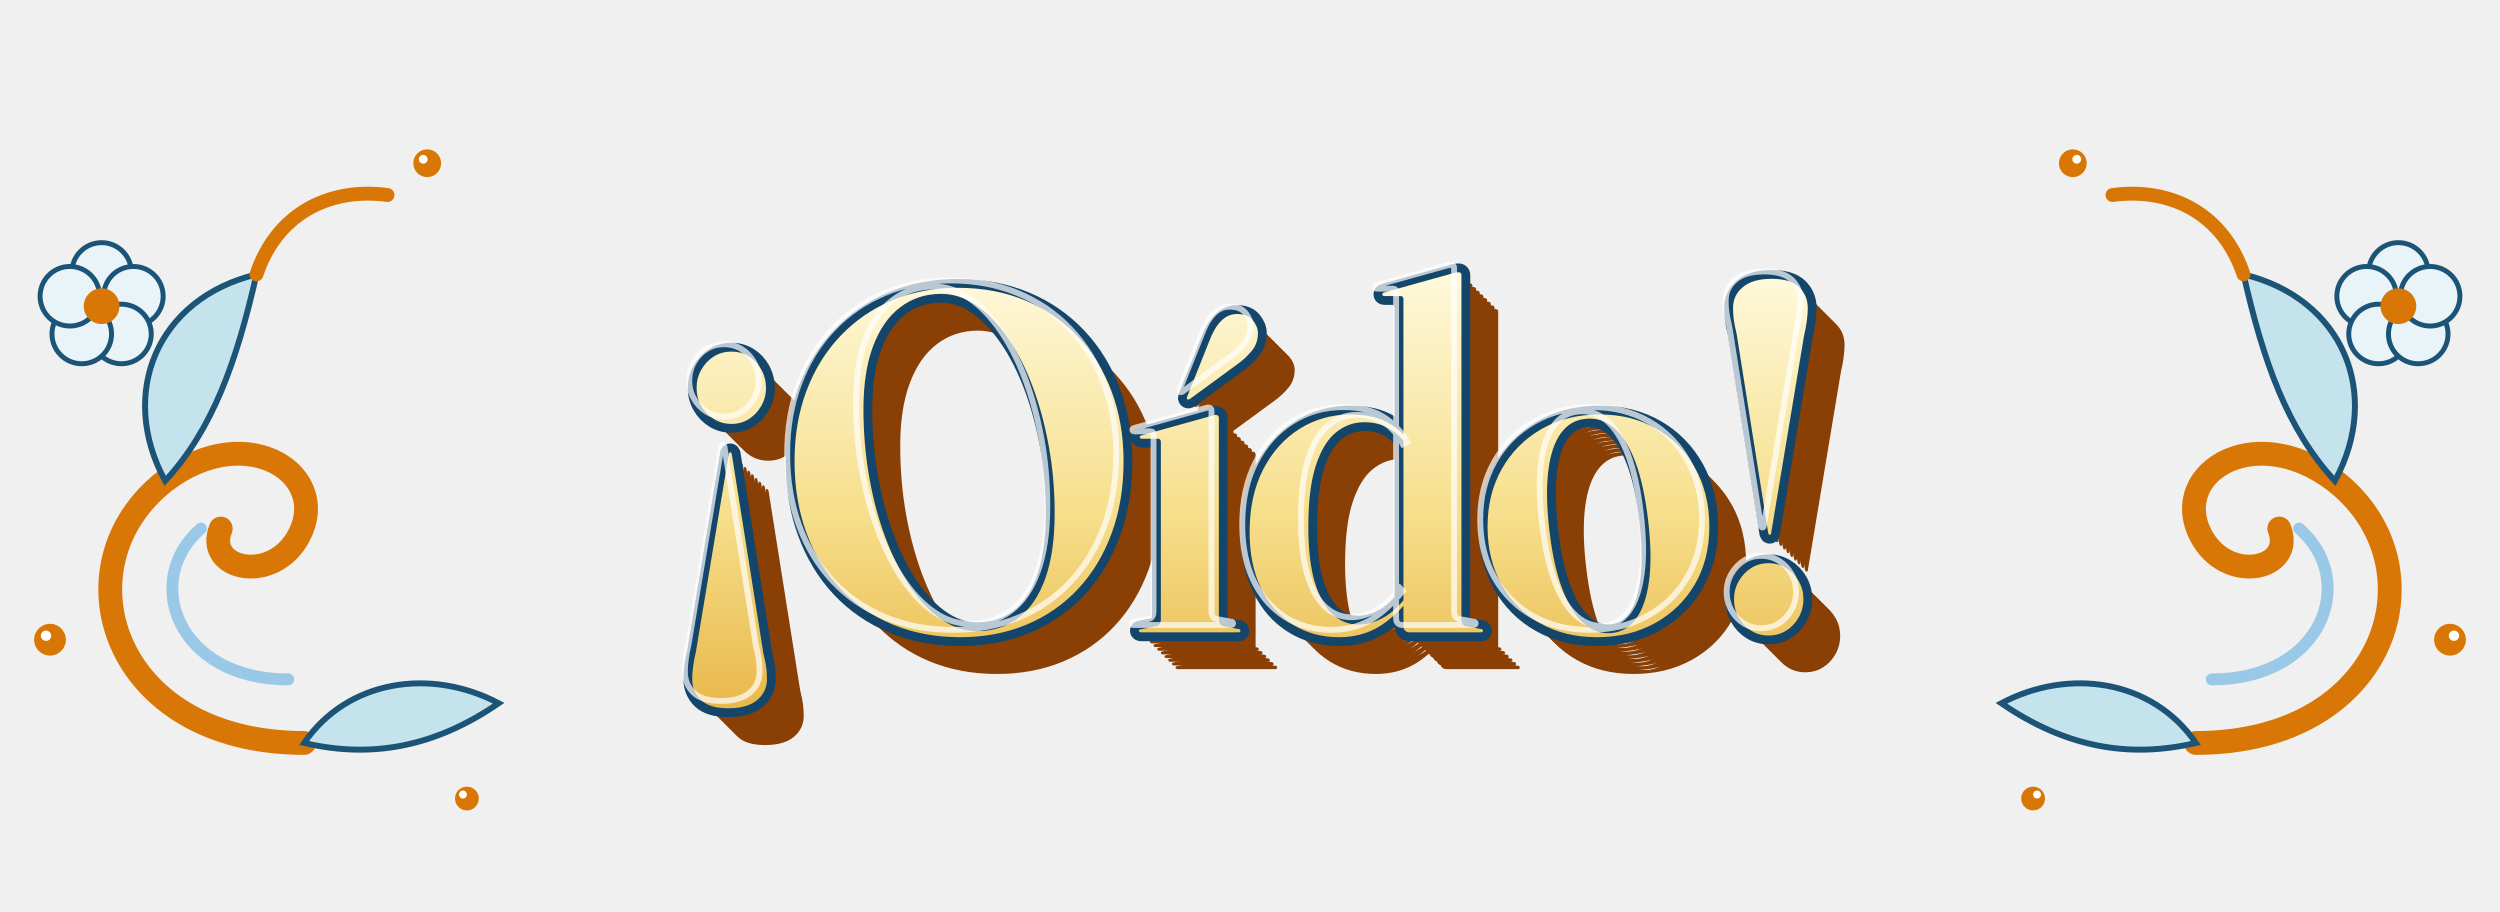
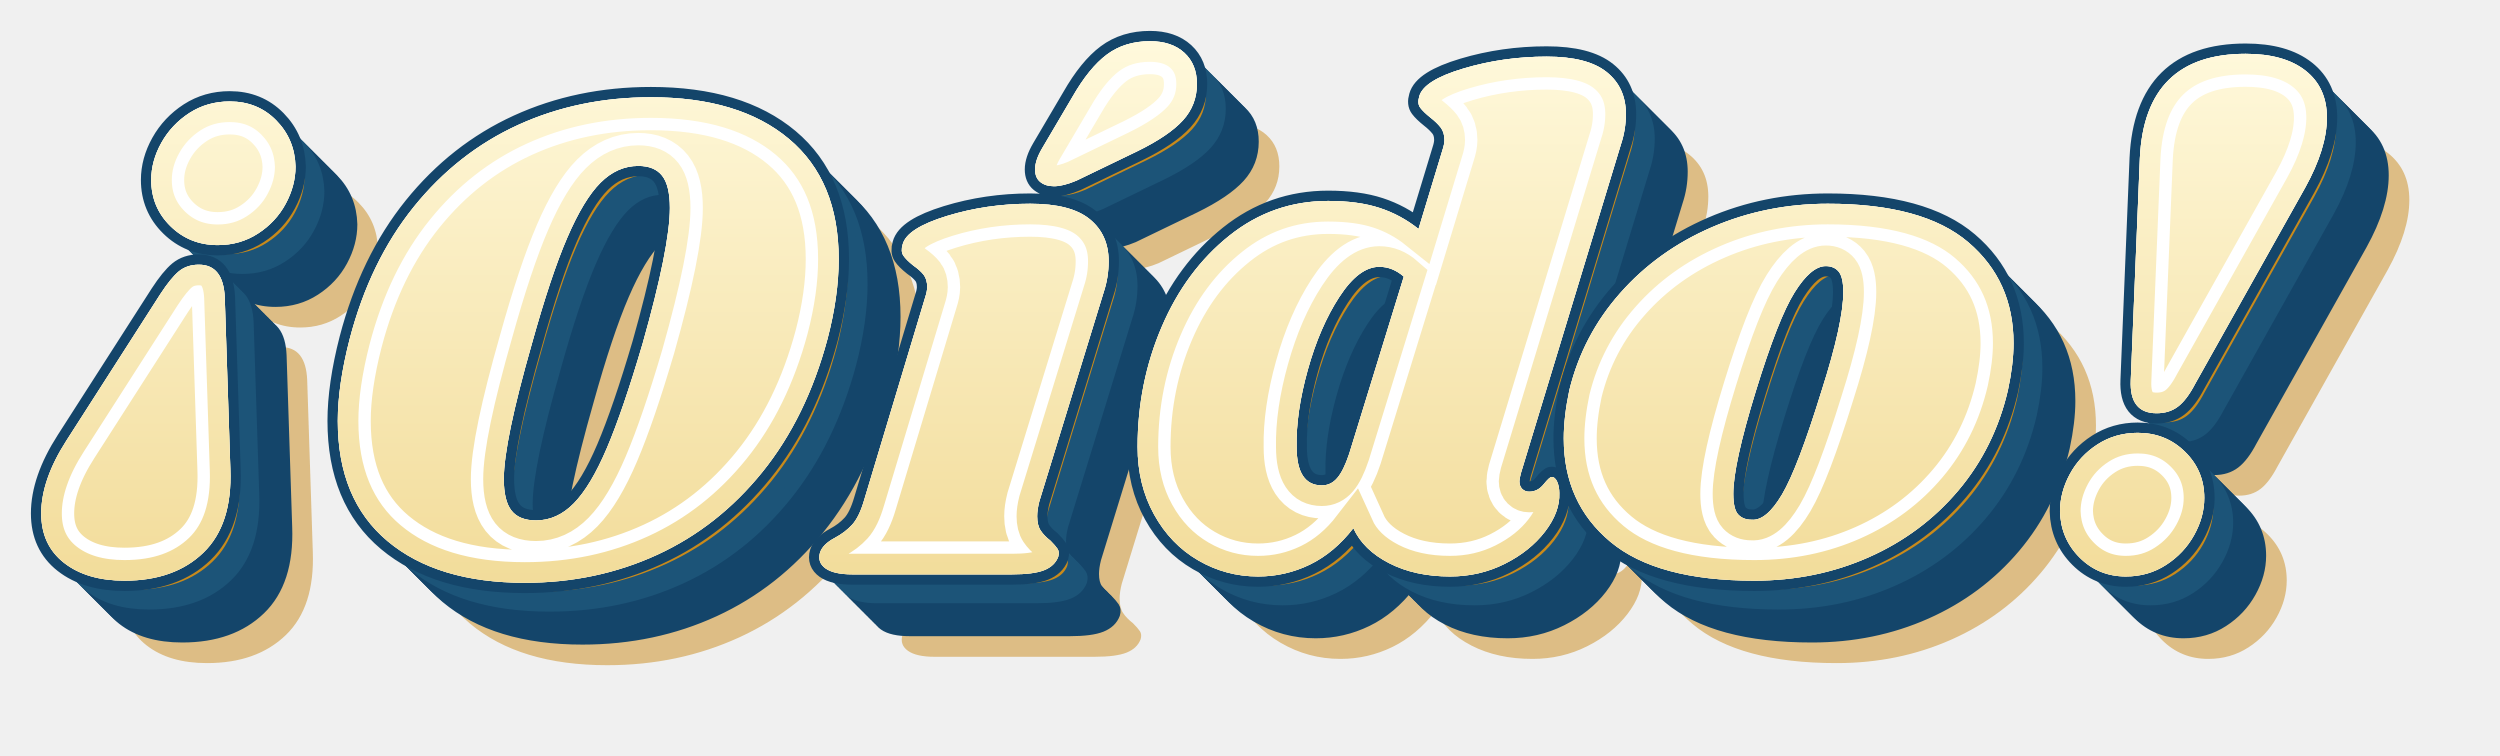
- <svg xmlns="http://www.w3.org/2000/svg" viewBox="0 0 340 124" width="340" height="124">
+ <svg xmlns="http://www.w3.org/2000/svg" viewBox="37.79 40.63 606.62 183.41" role="img" aria-label="¡Oído!">
  <defs>
-     <path id="t" d="M99.058 96.329Q96.484 96.329 95.313 95.191Q94.141 94.052 94.141 92.336Q94.141 91.577 94.273 90.587Q94.405 89.597 94.636 88.673L99.124 61.745Q99.124 61.679 99.157 61.596Q99.19 61.514 99.322 61.514Q99.421 61.514 99.454 61.596Q99.487 61.679 99.52 61.745L103.81 88.805Q104.107 90.026 104.206 90.768Q104.305 91.511 104.305 92.369Q104.305 94.085 102.969 95.207Q101.632 96.329 99.058 96.329ZM99.487 47.819Q100.807 47.819 101.863 48.479Q102.919 49.139 103.546 50.277Q104.173 51.416 104.173 52.769Q104.173 54.089 103.53 55.211Q102.886 56.333 101.847 56.993Q100.807 57.653 99.487 57.653Q98.134 57.653 97.062 56.977Q95.989 56.3 95.362 55.194Q94.735 54.089 94.735 52.769Q94.735 51.416 95.379 50.277Q96.022 49.139 97.078 48.479Q98.134 47.819 99.487 47.819Z M130.267 39.14Q135.315 39.14 139.457 40.873Q143.599 42.605 146.585 45.773Q149.571 48.941 151.188 53.264Q152.805 57.587 152.805 62.735Q152.805 68.114 151.188 72.519Q149.571 76.925 146.618 80.093Q143.664 83.261 139.589 84.96Q135.513 86.66 130.596 86.66Q125.547 86.66 121.389 84.927Q117.231 83.195 114.261 80.027Q111.291 76.859 109.674 72.453Q108.057 68.048 108.057 62.702Q108.057 57.455 109.691 53.132Q111.324 48.809 114.311 45.674Q117.297 42.539 121.356 40.84Q125.415 39.14 130.267 39.14ZM143.433 69.797Q143.433 65.045 142.625 60.623Q141.816 56.201 140.397 52.456Q138.978 48.71 137.031 45.905Q135.084 43.1 132.791 41.532Q130.498 39.965 127.989 39.965Q124.854 39.965 122.462 41.763Q120.069 43.562 118.749 47.06Q117.429 50.558 117.429 55.607Q117.429 60.458 118.221 64.929Q119.013 69.401 120.449 73.196Q121.884 76.991 123.815 79.829Q125.745 82.667 128.055 84.251Q130.365 85.835 132.873 85.835Q136.107 85.835 138.483 84.053Q140.859 82.271 142.147 78.707Q143.433 75.143 143.433 69.797Z M165.764 56.828V84.185Q165.764 84.614 165.946 84.878Q166.127 85.142 166.556 85.208L168.371 85.538Q168.57 85.538 168.636 85.62Q168.702 85.703 168.702 85.802Q168.702 85.868 168.636 85.934Q168.57 86.0 168.438 86.0H155.139Q155.04 86.0 154.957 85.934Q154.875 85.868 154.875 85.802Q154.875 85.703 154.941 85.654Q155.007 85.604 155.204 85.571L157.085 85.208Q157.514 85.142 157.696 84.878Q157.877 84.614 157.877 84.218V60.095Q157.877 59.897 157.779 59.781Q157.68 59.666 157.448 59.666H155.304Q155.139 59.666 155.073 59.6Q155.007 59.534 155.007 59.435Q155.007 59.336 155.089 59.286Q155.172 59.237 155.27 59.204L164.742 56.564Q165.038 56.465 165.154 56.449Q165.269 56.432 165.401 56.432Q165.567 56.432 165.666 56.547Q165.764 56.663 165.764 56.828ZM164.445 46.433Q165.105 44.651 166.045 43.677Q166.986 42.704 168.239 42.704Q169.691 42.704 170.385 43.562Q171.077 44.42 171.077 45.311Q171.077 46.697 170.236 47.72Q169.394 48.743 168.239 49.568L161.838 54.254Q161.738 54.32 161.639 54.337Q161.541 54.353 161.475 54.287Q161.375 54.188 161.409 54.105Q161.441 54.023 161.475 53.891Z M190.868 82.205V82.04V40.691Q190.868 40.493 190.769 40.377Q190.669 40.262 190.439 40.262H188.293Q188.129 40.262 188.062 40.196Q187.996 40.13 187.996 40.031Q187.996 39.899 188.079 39.849Q188.161 39.8 188.261 39.767L197.731 37.127Q198.029 37.061 198.144 37.044Q198.26 37.028 198.392 37.028Q198.556 37.028 198.656 37.127Q198.755 37.226 198.755 37.391V84.185Q198.755 84.614 198.936 84.878Q199.118 85.142 199.547 85.208L201.362 85.538Q201.56 85.538 201.625 85.62Q201.691 85.703 201.691 85.802Q201.691 85.868 201.625 85.934Q201.56 86.0 201.428 86.0H191.726Q191.329 86.0 191.099 85.769Q190.868 85.538 190.868 85.043ZM169.946 72.371Q169.946 67.421 171.793 63.84Q173.642 60.26 176.76 58.313Q179.879 56.366 183.673 56.366Q186.94 56.366 189.036 57.636Q191.131 58.907 192.386 61.118L191.791 61.415Q190.868 59.567 189.284 58.495Q187.7 57.422 185.522 57.422Q183.41 57.422 181.694 58.808Q179.977 60.194 178.954 63.312Q177.931 66.431 177.931 71.645Q177.931 76.232 178.806 79.169Q179.68 82.106 181.215 83.525Q182.75 84.944 184.73 84.944Q186.38 84.944 188.096 84.02Q189.811 83.096 191.395 80.984L191.758 81.38Q189.382 84.251 187.138 85.456Q184.894 86.66 182.123 86.66Q178.559 86.66 175.803 84.927Q173.047 83.195 171.496 79.994Q169.946 76.793 169.946 72.371Z M217.554 56.366Q221.91 56.366 225.276 58.313Q228.642 60.26 230.556 63.709Q232.47 67.157 232.47 71.645Q232.47 76.067 230.507 79.45Q228.543 82.832 225.078 84.746Q221.613 86.66 217.159 86.66Q212.802 86.66 209.453 84.762Q206.103 82.865 204.206 79.482Q202.308 76.1 202.308 71.645Q202.308 67.19 204.255 63.758Q206.202 60.326 209.651 58.346Q213.099 56.366 217.554 56.366ZM219.171 86.099Q221.217 85.901 222.521 84.119Q223.825 82.337 224.27 79.004Q224.715 75.671 224.154 70.853Q223.593 65.969 222.405 62.817Q221.217 59.666 219.501 58.197Q217.785 56.729 215.64 56.96Q213.528 57.158 212.241 58.973Q210.954 60.788 210.558 64.121Q210.162 67.454 210.724 72.206Q211.284 76.991 212.489 80.142Q213.694 83.294 215.409 84.796Q217.125 86.297 219.171 86.099Z M240.941 37.919Q243.515 37.919 244.687 39.057Q245.858 40.196 245.858 41.912Q245.858 42.671 245.726 43.661Q245.594 44.651 245.363 45.575L240.875 72.503Q240.875 72.569 240.842 72.651Q240.809 72.734 240.677 72.734Q240.578 72.734 240.546 72.651Q240.512 72.569 240.479 72.503L236.189 45.443Q235.892 44.222 235.793 43.48Q235.694 42.737 235.694 41.879Q235.694 40.163 237.031 39.041Q238.367 37.919 240.941 37.919ZM240.512 86.429Q239.192 86.429 238.136 85.769Q237.08 85.109 236.453 83.97Q235.826 82.832 235.826 81.479Q235.826 80.159 236.47 79.037Q237.113 77.915 238.153 77.255Q239.192 76.595 240.512 76.595Q241.865 76.595 242.938 77.272Q244.01 77.948 244.637 79.054Q245.264 80.159 245.264 81.479Q245.264 82.832 244.621 83.97Q243.977 85.109 242.921 85.769Q241.865 86.429 240.512 86.429Z" />
-     <linearGradient id="cara" x1="0" y1="0" x2="0" y2="1">
+     <path id="c-t" d="M74.48 84.29Q74.48 79.7 76.94 75.28Q79.41 70.86 83.74 68.05Q88.08 65.25 93.52 65.25Q100.32 65.25 104.82 69.84Q109.33 74.43 109.5 81.06Q109.5 85.65 107.12 90.07Q104.74 94.49 100.4 97.29Q96.07 100.1 90.63 100.1Q83.83 100.1 79.15 95.51Q74.48 90.92 74.48 84.29ZM68.02 181.53Q58.84 181.53 53.31 177.19Q47.79 172.86 47.79 165.21Q47.79 157.05 53.91 147.53L76.69 112Q79.24 108.09 81.19 106.47Q83.15 104.86 86.04 104.86Q91.99 104.86 92.33 112.85L93.69 154.5Q94.2 167.93 87.14 174.73Q80.09 181.53 68.02 181.53ZM241.3 103.5Q241.3 112.51 238.58 122.88Q233.48 141.92 222.77 155.18Q212.06 168.44 197.27 175.24Q182.48 182.04 165.14 182.04Q143.89 182.04 131.82 171.93Q119.75 161.81 119.75 142.77Q119.75 134.1 122.64 122.88Q127.57 104.01 138.19 90.83Q148.82 77.66 163.52 70.94Q178.23 64.23 195.74 64.23Q217.16 64.23 229.23 74.34Q241.3 84.46 241.3 103.5ZM166.84 124.07Q160.04 147.87 160.04 156.88Q160.04 162.15 161.91 164.53Q163.78 166.91 167.86 166.91Q172.96 166.91 177.04 162.75Q181.12 158.58 185.03 149.4Q188.94 140.22 193.7 124.07Q200.33 100.61 200.33 91.09Q200.33 85.65 198.46 83.27Q196.59 80.89 192.68 80.89Q187.58 80.89 183.5 84.97Q179.42 89.05 175.43 98.31Q171.43 107.58 166.84 124.07ZM306.8 104.01Q306.8 107.92 305.61 111.49L289.97 162.32Q289.46 164.36 289.46 165.89Q289.46 168.1 290.31 169.38Q291.16 170.65 292.69 171.84Q293.88 173.03 294.39 173.8Q294.9 174.56 294.56 175.75Q293.71 177.96 291.16 178.98Q288.61 180 283.34 180H244.58Q240.16 180 238.12 178.56Q236.08 177.11 236.76 174.73Q237.44 172.69 240.33 171.16Q242.88 169.8 244.58 167.93Q246.28 166.06 247.47 161.98L262.26 112.85Q262.77 111.32 262.77 110.3Q262.77 108.43 261.92 107.32Q261.07 106.22 259.37 105.03Q257.67 103.67 256.99 102.65Q256.31 101.63 256.82 99.93Q257.84 96.02 267.53 93.04Q277.22 90.07 287.76 90.07Q297.62 90.07 302.21 93.81Q306.8 97.55 306.8 104.01ZM316.83 50.63Q322.1 50.63 325.16 53.43Q328.22 56.24 328.22 61Q328.22 66.1 324.82 69.84Q321.42 73.58 313.77 77.32L298.98 84.46Q295.75 85.82 293.54 85.82Q291.5 85.82 290.23 84.8Q288.95 83.78 288.95 81.74Q288.95 79.53 290.65 76.64L297.96 64.23Q302.04 57.09 306.38 53.86Q310.71 50.63 316.83 50.63ZM406.47 157.39Q406.47 158.58 407.15 159.26Q407.83 159.94 408.85 159.94Q410.89 159.94 412.34 158.16Q413.78 156.37 414.29 156.37Q415.14 156.37 415.65 157.56Q416.16 158.75 416.16 160.28Q416.33 164.87 412.68 169.63Q409.02 174.39 402.9 177.45Q396.78 180.51 389.64 180.51Q381.14 180.51 374.85 177.28Q368.56 174.05 366.18 168.78Q361.59 174.73 355.64 177.62Q349.69 180.51 343.06 180.51Q335.24 180.51 328.53 176.6Q321.81 172.69 317.82 165.47Q313.82 158.24 313.82 149.06Q313.82 133.59 319.69 119.91Q325.55 106.22 336.09 97.81Q346.63 89.39 360.06 89.39Q367.37 89.39 372.56 91.09Q377.74 92.79 381.99 96.19L387.77 77.15Q388.28 75.62 388.28 74.6Q388.28 72.73 387.35 71.54Q386.41 70.35 384.88 69.16Q383.18 67.8 382.42 66.78Q381.65 65.76 382.16 64.06Q383.18 60.15 392.87 57.26Q402.56 54.37 413.1 54.37Q422.96 54.37 427.64 58.11Q432.31 61.85 432.31 68.31Q432.31 72.05 431.12 75.62L406.81 155.52Q406.47 156.88 406.47 157.39ZM372.47 105.37Q367.54 105.37 362.78 112.68Q358.02 119.99 355.13 130.36Q352.24 140.73 352.41 149.06Q352.41 158.41 358.53 158.41Q360.74 158.41 362.27 156.62Q363.8 154.84 365.16 150.76L378.42 107.75Q375.7 105.37 372.47 105.37ZM526.37 123.9Q526.37 129 525.01 135.29Q521.78 149.23 512.94 159.69Q504.1 170.14 491.27 175.83Q478.43 181.53 463.47 181.53Q439.84 181.53 428.54 172.09Q417.23 162.66 417.23 147.02Q417.23 141.75 418.59 135.29Q421.82 122.03 430.92 111.75Q440.01 101.46 453.19 95.76Q466.36 90.07 481.32 90.07Q504.44 90.07 515.4 99.42Q526.37 108.77 526.37 123.9ZM463.81 135.63Q458.37 153.31 458.37 160.45Q458.37 164.19 459.56 165.47Q460.75 166.74 462.79 166.74Q466.36 167.08 470.19 160.62Q474.01 154.16 479.79 135.46Q485.06 118.97 485.06 111.49Q485.06 107.92 483.96 106.56Q482.85 105.2 480.81 105.2Q477.24 105.2 473.25 111.57Q469.25 117.95 463.81 135.63ZM582.69 53.69Q592.04 53.69 597.22 57.77Q602.41 61.85 602.41 69.16Q602.41 76.64 597.14 86.16L570.45 133.76Q568.41 137.67 566.28 139.28Q564.16 140.9 561.1 140.9Q554.47 140.9 554.81 132.91L557.02 79.02Q558.21 53.69 582.69 53.69ZM572.66 161.47Q572.66 166.06 570.19 170.48Q567.73 174.9 563.39 177.7Q559.06 180.51 553.62 180.51Q546.99 180.51 542.4 175.92Q537.81 171.33 537.64 164.7Q537.64 160.11 540.02 155.69Q542.4 151.27 546.73 148.47Q551.07 145.66 556.51 145.66Q563.31 145.66 567.98 150.25Q572.66 154.84 572.66 161.47Z" />
+     <linearGradient id="c-cara" x1="0" y1="0" x2="0" y2="1">
      <stop offset="0" stop-color="#fff9dc" />
-       <stop offset=".55" stop-color="#f6df8c" />
-       <stop offset="1" stop-color="#e9b84a" />
+       <stop offset="1" stop-color="#f2dc9a" />
    </linearGradient>
+     <clipPath id="c-recorte">
+       <use href="#c-t" />
+     </clipPath>
  </defs>
-   <g transform="translate(-4 6) scale(0.27)">
-     <g>
-       <path d="M168 352C70 352 44 262 98 220c42-32 86-2 66 30-14 22-46 14-38-6" fill="none" stroke="#d97706" stroke-width="12" stroke-linecap="round" />
-       <path d="M160 320C104 320 86 270 116 244" fill="none" stroke="#9ac9e7" stroke-width="6" stroke-linecap="round" />
-       <path d="M98 220c-24-44-4-92 46-104-10 44-22 78-46 104z" fill="#c4e3ed" stroke="#1c5478" stroke-width="3" />
-       <path d="M168 352c22-32 64-38 98-20-32 22-64 28-98 20z" fill="#c4e3ed" stroke="#1c5478" stroke-width="3" />
-       <path d="M144 116c10-30 36-44 66-40" fill="none" stroke="#d97706" stroke-width="7" stroke-linecap="round" />
-       <g transform="translate(66 132)">
-         <g fill="#e8f4f8" stroke="#1c5478" stroke-width="2.5">
-           <circle cy="-17" r="15" />
-           <circle cx="16" cy="-5" r="15" />
-           <circle cx="10" cy="14" r="15" />
-           <circle cx="-10" cy="14" r="15" />
-           <circle cx="-16" cy="-5" r="15" />
-         </g>
-         <circle r="9" fill="#d97706" />
-       </g>
-       <g fill="#d97706">
-         <circle cx="230" cy="60" r="7" />
-         <circle cx="40" cy="300" r="8" />
-         <circle cx="250" cy="380" r="6" />
-       </g>
-       <g fill="#fff">
-         <circle cx="228" cy="58" r="2.2" />
-         <circle cx="38" cy="298" r="2.6" />
-         <circle cx="248" cy="378" r="2" />
-       </g>
-     </g>
+   <use href="#c-t" x="20" y="20" fill="#c98a1a" opacity="0.5" />
+   <use href="#c-t" x="14" y="14" fill="#14456a" stroke="#14456a" stroke-width="2" />
+   <use href="#c-t" x="13" y="13" fill="#14456a" stroke="#14456a" stroke-width="2" />
+   <use href="#c-t" x="12" y="12" fill="#14456a" stroke="#14456a" stroke-width="2" />
+   <use href="#c-t" x="11" y="11" fill="#14456a" stroke="#14456a" stroke-width="2" />
+   <use href="#c-t" x="10" y="10" fill="#14456a" stroke="#14456a" stroke-width="2" />
+   <use href="#c-t" x="9" y="9" fill="#14456a" stroke="#14456a" stroke-width="2" />
+   <use href="#c-t" x="8" y="8" fill="#14456a" stroke="#14456a" stroke-width="2" />
+   <use href="#c-t" x="7" y="7" fill="#14456a" stroke="#14456a" stroke-width="2" />
+   <use href="#c-t" x="6" y="6" fill="#1c5478" stroke="#1c5478" stroke-width="2" />
+   <use href="#c-t" x="5" y="5" fill="#1c5478" stroke="#1c5478" stroke-width="2" />
+   <use href="#c-t" x="4" y="4" fill="#1c5478" stroke="#1c5478" stroke-width="2" />
+   <use href="#c-t" x="3" y="3" fill="#1c5478" stroke="#1c5478" stroke-width="2" />
+   <use href="#c-t" x="2" y="2" fill="#1c5478" stroke="#1c5478" stroke-width="2" />
+   <use href="#c-t" x="1" y="1" fill="#1c5478" stroke="#1c5478" stroke-width="2" />
+   <use href="#c-t" x="2.2" y="2.2" fill="#c98a1a" />
+   <use href="#c-t" fill="url(#c-cara)" stroke="#14456a" stroke-width="5" paint-order="stroke" />
+   <g clip-path="url(#c-recorte)">
+     <use href="#c-t" fill="none" stroke="#ffffff" stroke-width="16" />
+     <use href="#c-t" fill="none" stroke="url(#c-cara)" stroke-width="10" />
  </g>
-   <g transform="translate(344 6) scale(-0.27 0.27)">
-     <g>
-       <path d="M168 352C70 352 44 262 98 220c42-32 86-2 66 30-14 22-46 14-38-6" fill="none" stroke="#d97706" stroke-width="12" stroke-linecap="round" />
-       <path d="M160 320C104 320 86 270 116 244" fill="none" stroke="#9ac9e7" stroke-width="6" stroke-linecap="round" />
-       <path d="M98 220c-24-44-4-92 46-104-10 44-22 78-46 104z" fill="#c4e3ed" stroke="#1c5478" stroke-width="3" />
-       <path d="M168 352c22-32 64-38 98-20-32 22-64 28-98 20z" fill="#c4e3ed" stroke="#1c5478" stroke-width="3" />
-       <path d="M144 116c10-30 36-44 66-40" fill="none" stroke="#d97706" stroke-width="7" stroke-linecap="round" />
-       <g transform="translate(66 132)">
-         <g fill="#e8f4f8" stroke="#1c5478" stroke-width="2.5">
-           <circle cy="-17" r="15" />
-           <circle cx="16" cy="-5" r="15" />
-           <circle cx="10" cy="14" r="15" />
-           <circle cx="-10" cy="14" r="15" />
-           <circle cx="-16" cy="-5" r="15" />
-         </g>
-         <circle r="9" fill="#d97706" />
-       </g>
-       <g fill="#d97706">
-         <circle cx="230" cy="60" r="7" />
-         <circle cx="40" cy="300" r="8" />
-         <circle cx="250" cy="380" r="6" />
-       </g>
-       <g fill="#fff">
-         <circle cx="228" cy="58" r="2.2" />
-         <circle cx="38" cy="298" r="2.6" />
-         <circle cx="248" cy="378" r="2" />
-       </g>
-     </g>
-   </g>
-   <use href="#t" x="5.00" y="5.00" fill="#8a3f05" />
-   <use href="#t" x="4.50" y="4.50" fill="#8a3f05" />
-   <use href="#t" x="4.00" y="4.00" fill="#8a3f05" />
-   <use href="#t" x="3.50" y="3.50" fill="#8a3f05" />
-   <use href="#t" x="3.00" y="3.00" fill="#8a3f05" />
-   <use href="#t" x="2.50" y="2.50" fill="#8a3f05" />
-   <use href="#t" x="2.00" y="2.00" fill="#8a3f05" />
-   <use href="#t" x="1.50" y="1.50" fill="#8a3f05" />
-   <use href="#t" x="1.00" y="1.00" fill="#8a3f05" />
-   <use href="#t" x="0.50" y="0.50" fill="#8a3f05" />
-   <use href="#t" fill="url(#cara)" stroke="#14456a" stroke-width="2.4" paint-order="stroke" />
-   <use href="#t" fill="none" stroke="#ffffff" stroke-width="0.80" opacity=".7" transform="translate(-1 -1)" />
</svg>
